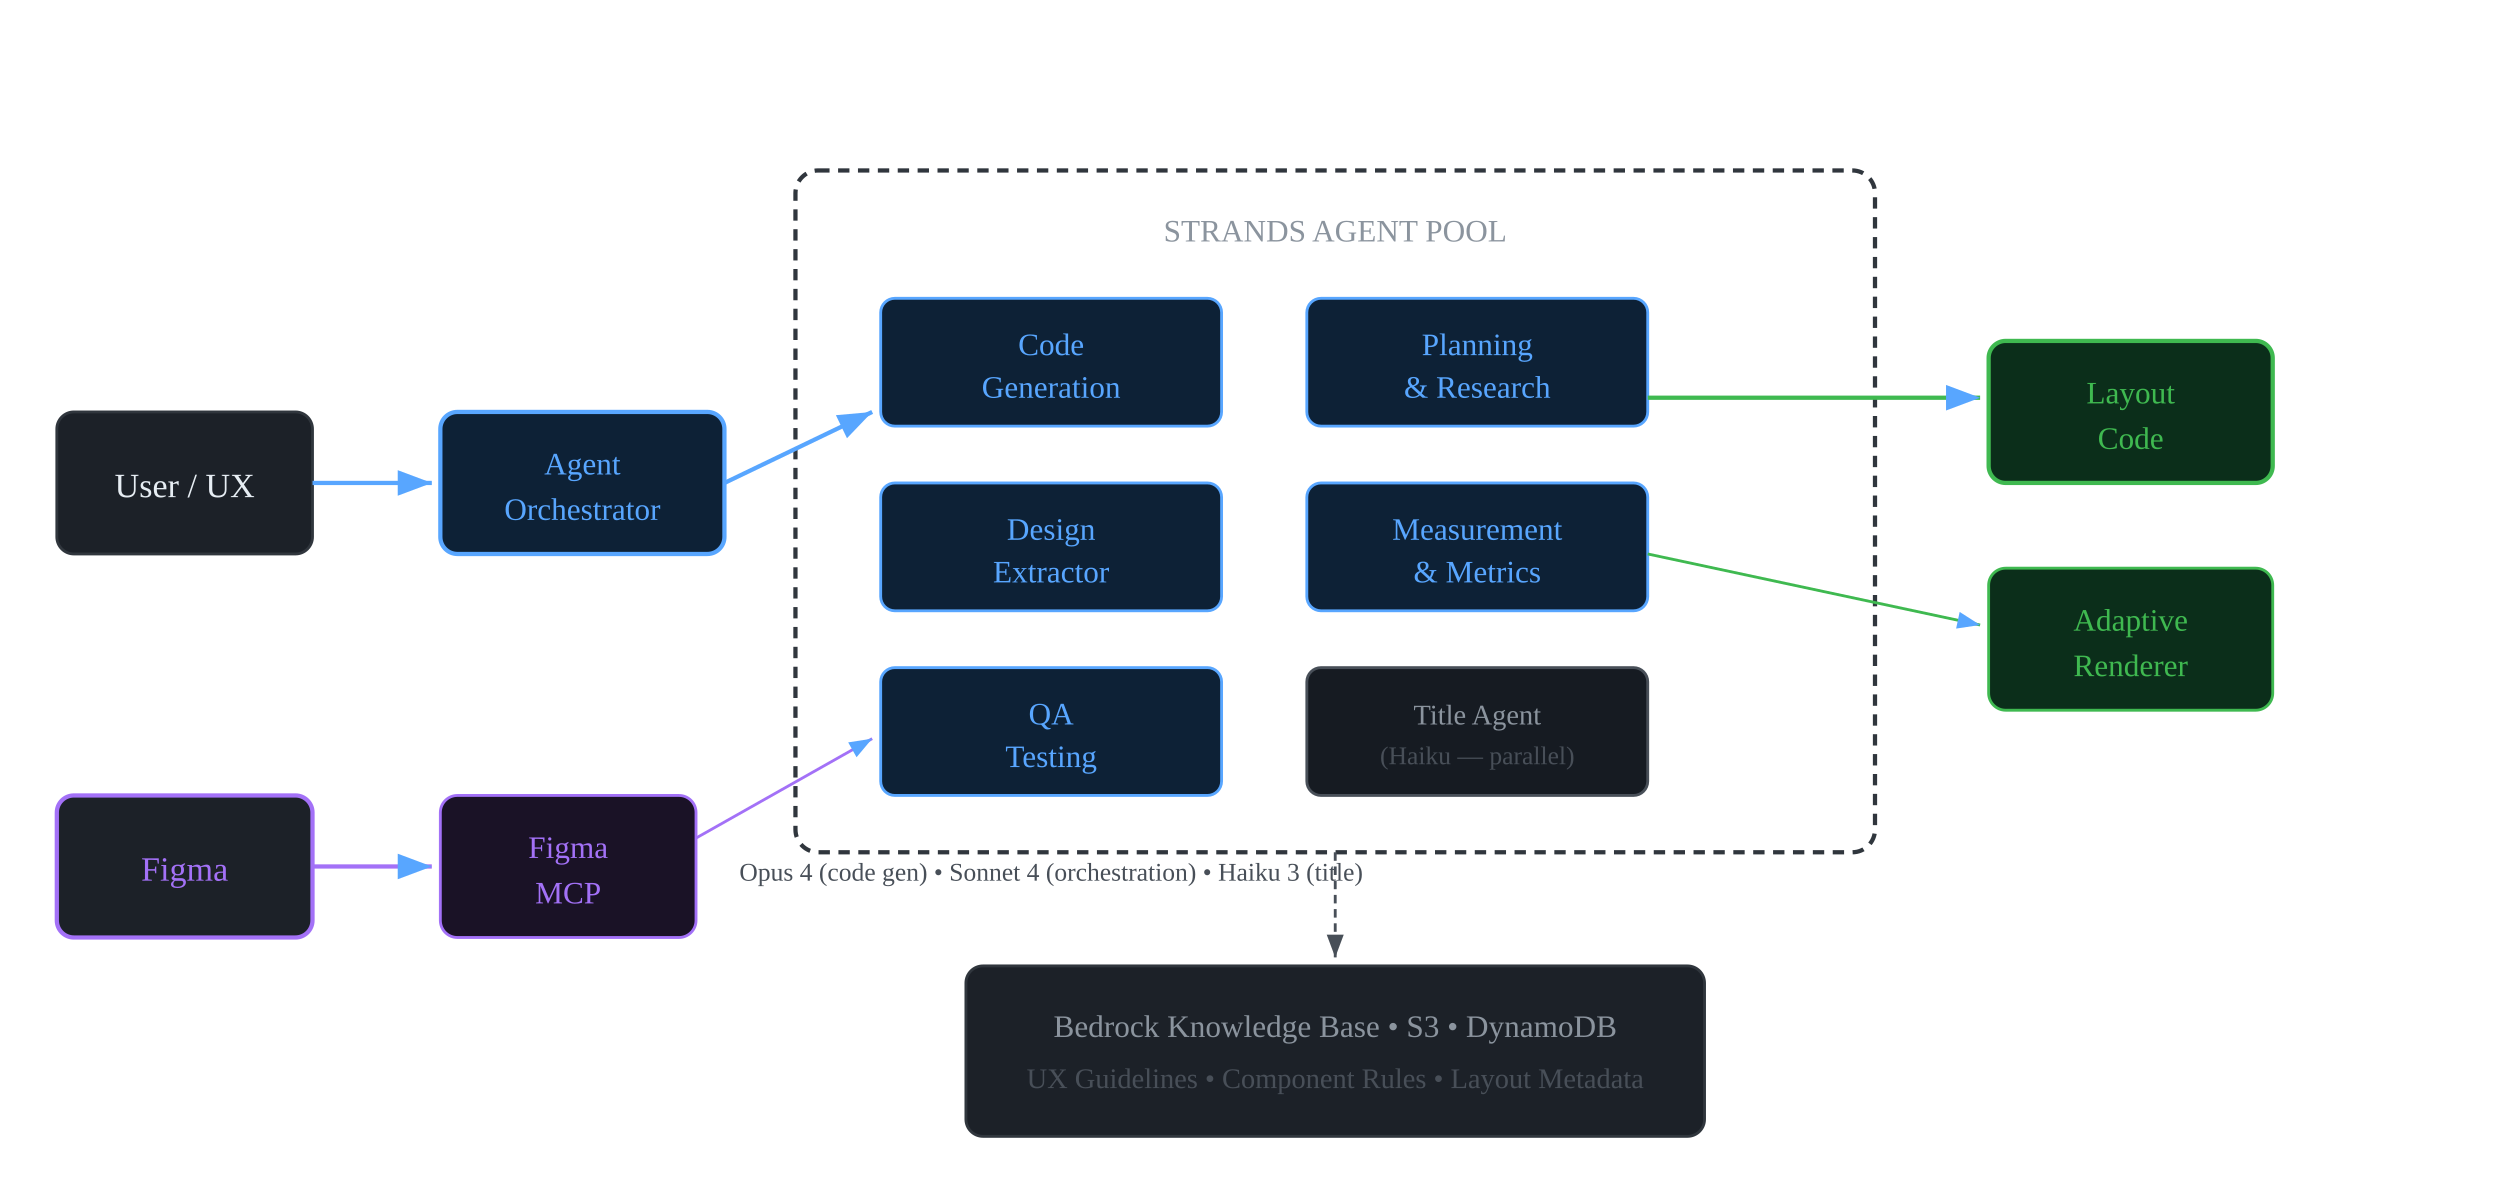
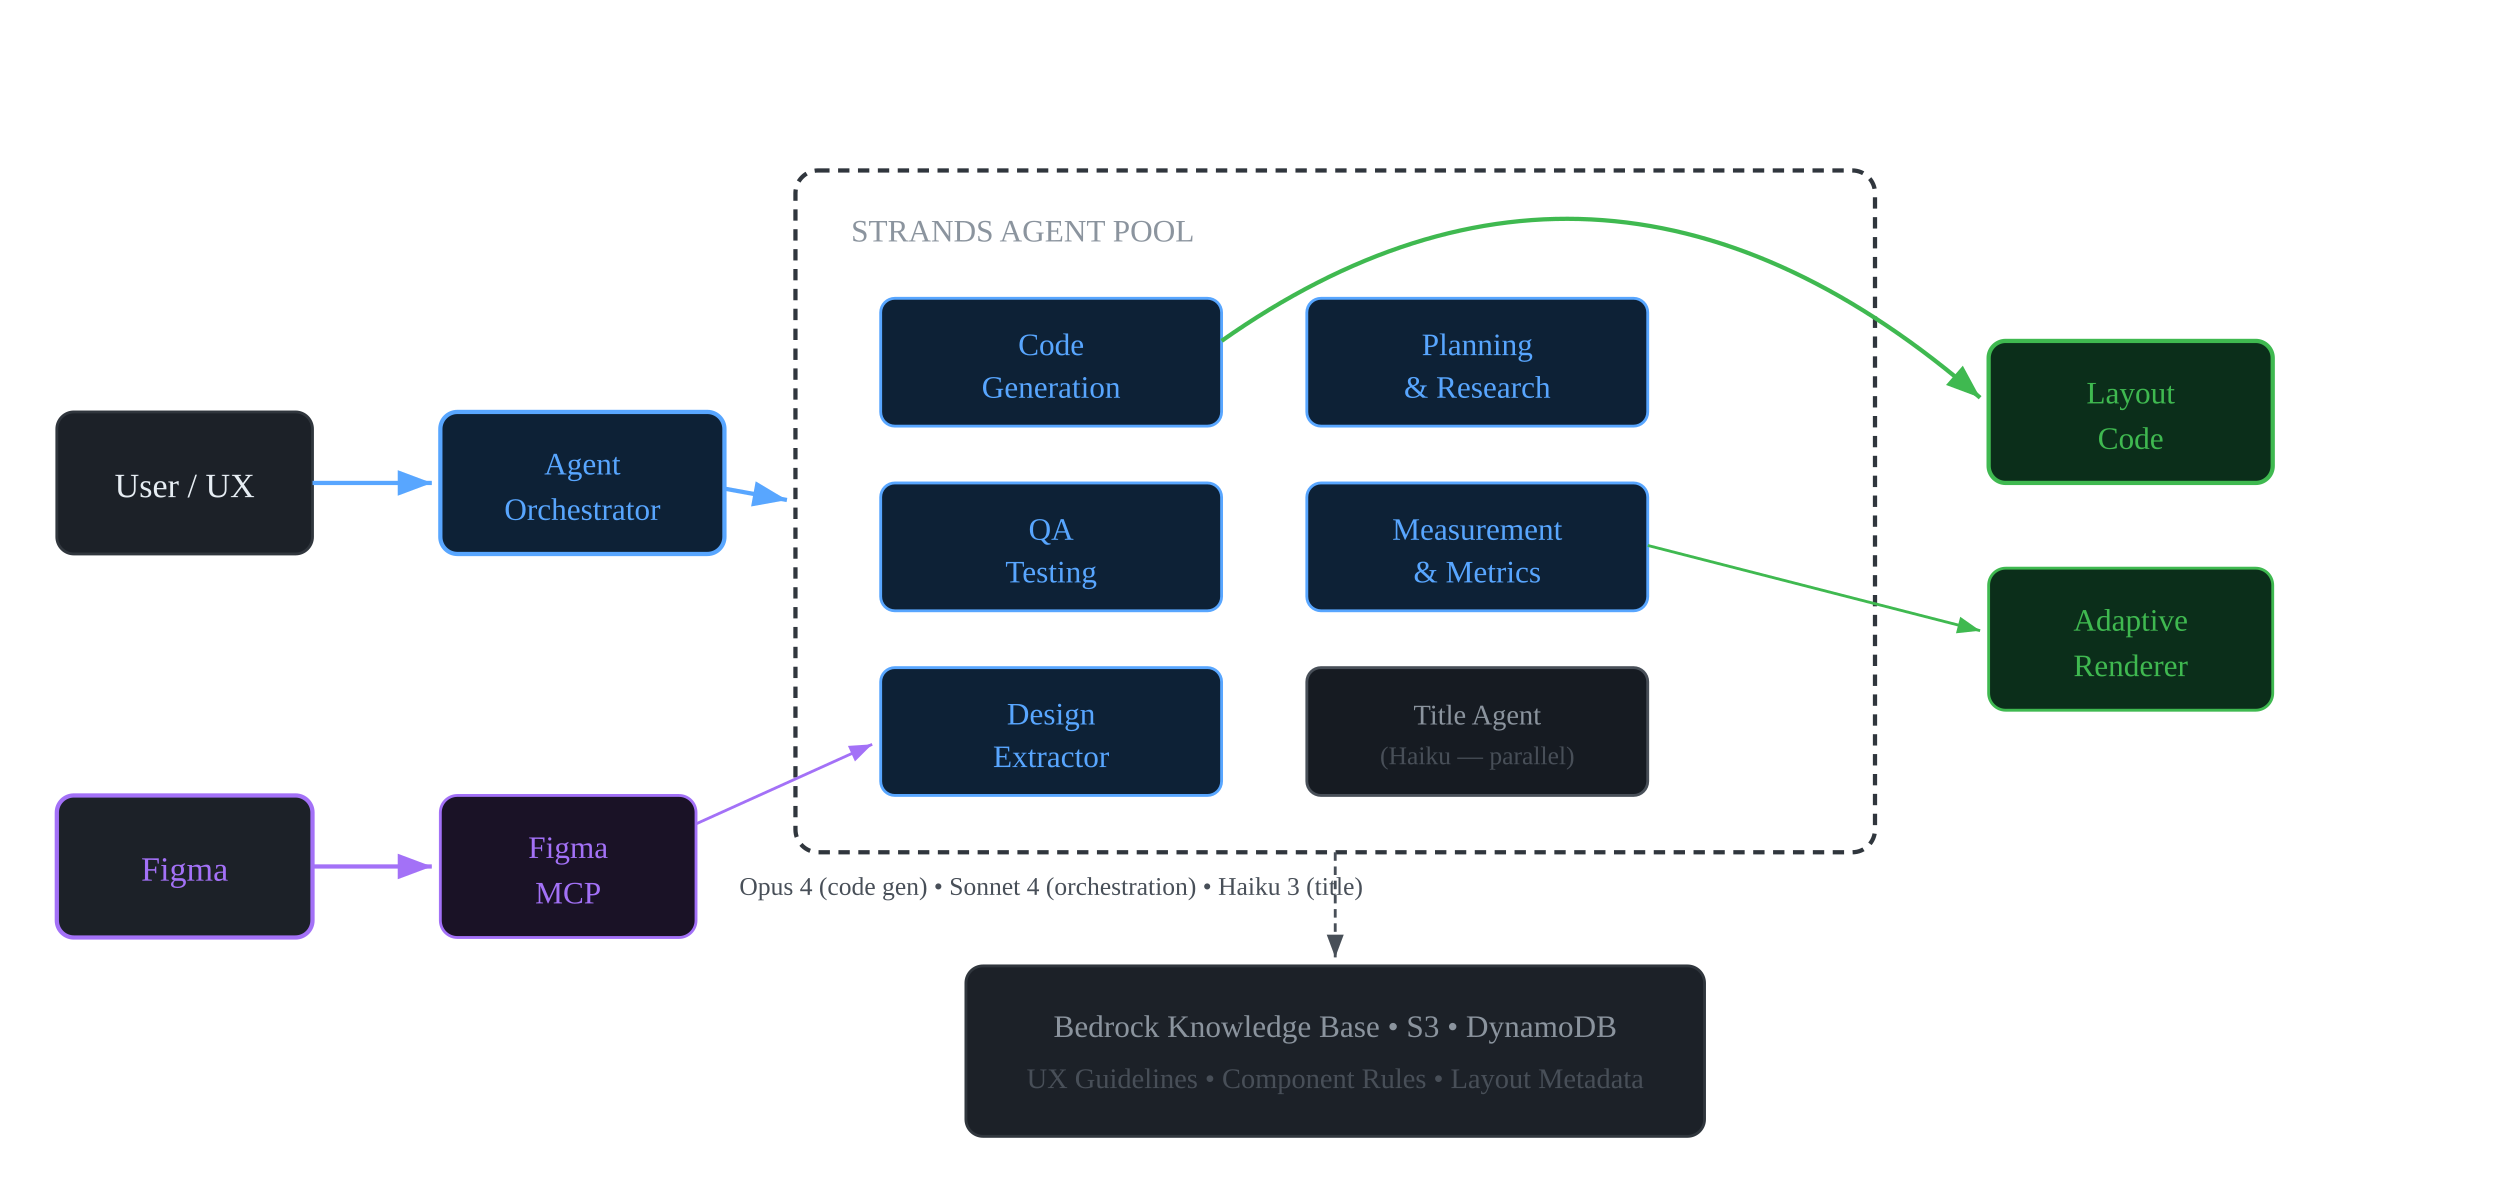
<svg xmlns="http://www.w3.org/2000/svg" viewBox="0 0 880 420" style="background:#0d1117; border-radius:8px; padding:20px;">
  <defs>
    <marker id="arrow" markerWidth="8" markerHeight="6" refX="8" refY="3" orient="auto">
      <polygon points="0 0, 8 3, 0 6" fill="#58a6ff" />
+     </marker>
+     <marker id="arrow-green" markerWidth="8" markerHeight="6" refX="8" refY="3" orient="auto">
+       <polygon points="0 0, 8 3, 0 6" fill="#3fb950" />
+     </marker>
+     <marker id="arrow-purple" markerWidth="8" markerHeight="6" refX="8" refY="3" orient="auto">
+       <polygon points="0 0, 8 3, 0 6" fill="#a371f7" />
    </marker>
    <marker id="arrow-gray" markerWidth="8" markerHeight="6" refX="8" refY="3" orient="auto">
      <polygon points="0 0, 8 3, 0 6" fill="#484f58" />
    </marker>
  </defs>
  <rect x="280" y="60" width="380" height="240" rx="8" fill="none" stroke="#30363d" stroke-width="1.5" stroke-dasharray="4,3" />
-   <text x="470" y="85" text-anchor="middle" font-size="11" fill="#8b949e" font-weight="500">STRANDS AGENT POOL</text>
+   <text x="360" y="85" text-anchor="middle" font-size="11" fill="#8b949e" font-weight="500">STRANDS AGENT POOL</text>
  <rect x="20" y="145" width="90" height="50" rx="6" fill="#1c2128" stroke="#30363d" stroke-width="1" />
  <text x="65" y="175" text-anchor="middle" font-size="12" fill="#e6edf3" font-weight="500">User / UX</text>
  <rect x="20" y="280" width="90" height="50" rx="6" fill="#1c2128" stroke="#a371f7" stroke-width="1.5" />
  <text x="65" y="310" text-anchor="middle" font-size="12" fill="#a371f7" font-weight="500">Figma</text>
  <rect x="155" y="280" width="90" height="50" rx="6" fill="#1a1226" stroke="#a371f7" stroke-width="1" />
  <text x="200" y="302" text-anchor="middle" font-size="11" fill="#a371f7">Figma</text>
  <text x="200" y="318" text-anchor="middle" font-size="11" fill="#a371f7">MCP</text>
  <rect x="155" y="145" width="100" height="50" rx="6" fill="#0d2136" stroke="#58a6ff" stroke-width="1.5" />
  <text x="205" y="167" text-anchor="middle" font-size="11" fill="#58a6ff" font-weight="500">Agent</text>
  <text x="205" y="183" text-anchor="middle" font-size="11" fill="#58a6ff" font-weight="500">Orchestrator</text>
  <rect x="310" y="105" width="120" height="45" rx="5" fill="#0d2136" stroke="#58a6ff" stroke-width="1" />
  <text x="370" y="125" text-anchor="middle" font-size="11" fill="#58a6ff">Code</text>
  <text x="370" y="140" text-anchor="middle" font-size="11" fill="#58a6ff">Generation</text>
  <rect x="310" y="170" width="120" height="45" rx="5" fill="#0d2136" stroke="#58a6ff" stroke-width="1" />
-   <text x="370" y="190" text-anchor="middle" font-size="11" fill="#58a6ff">Design</text>
-   <text x="370" y="205" text-anchor="middle" font-size="11" fill="#58a6ff">Extractor</text>
+   <text x="370" y="190" text-anchor="middle" font-size="11" fill="#58a6ff">QA</text>
+   <text x="370" y="205" text-anchor="middle" font-size="11" fill="#58a6ff">Testing</text>
  <rect x="310" y="235" width="120" height="45" rx="5" fill="#0d2136" stroke="#58a6ff" stroke-width="1" />
-   <text x="370" y="255" text-anchor="middle" font-size="11" fill="#58a6ff">QA</text>
-   <text x="370" y="270" text-anchor="middle" font-size="11" fill="#58a6ff">Testing</text>
+   <text x="370" y="255" text-anchor="middle" font-size="11" fill="#58a6ff">Design</text>
+   <text x="370" y="270" text-anchor="middle" font-size="11" fill="#58a6ff">Extractor</text>
  <rect x="460" y="105" width="120" height="45" rx="5" fill="#0d2136" stroke="#58a6ff" stroke-width="1" />
  <text x="520" y="125" text-anchor="middle" font-size="11" fill="#58a6ff">Planning</text>
  <text x="520" y="140" text-anchor="middle" font-size="11" fill="#58a6ff">&amp; Research</text>
  <rect x="460" y="170" width="120" height="45" rx="5" fill="#0d2136" stroke="#58a6ff" stroke-width="1" />
  <text x="520" y="190" text-anchor="middle" font-size="11" fill="#58a6ff">Measurement</text>
  <text x="520" y="205" text-anchor="middle" font-size="11" fill="#58a6ff">&amp; Metrics</text>
  <rect x="460" y="235" width="120" height="45" rx="5" fill="#161b22" stroke="#484f58" stroke-width="1" />
  <text x="520" y="255" text-anchor="middle" font-size="10" fill="#8b949e">Title Agent</text>
  <text x="520" y="269" text-anchor="middle" font-size="9" fill="#484f58">(Haiku — parallel)</text>
  <rect x="700" y="120" width="100" height="50" rx="6" fill="#0b2e1a" stroke="#3fb950" stroke-width="1.5" />
  <text x="750" y="142" text-anchor="middle" font-size="11" fill="#3fb950">Layout</text>
  <text x="750" y="158" text-anchor="middle" font-size="11" fill="#3fb950">Code</text>
  <rect x="700" y="200" width="100" height="50" rx="6" fill="#0b2e1a" stroke="#3fb950" stroke-width="1" />
  <text x="750" y="222" text-anchor="middle" font-size="11" fill="#3fb950">Adaptive</text>
  <text x="750" y="238" text-anchor="middle" font-size="11" fill="#3fb950">Renderer</text>
  <rect x="340" y="340" width="260" height="60" rx="6" fill="#1c2128" stroke="#30363d" stroke-width="1" />
  <text x="470" y="365" text-anchor="middle" font-size="11" fill="#8b949e">Bedrock Knowledge Base  •  S3  •  DynamoDB</text>
  <text x="470" y="383" text-anchor="middle" font-size="10" fill="#484f58">UX Guidelines • Component Rules • Layout Metadata</text>
  <line x1="110" y1="170" x2="152" y2="170" stroke="#58a6ff" stroke-width="1.5" marker-end="url(#arrow)" />
-   <line x1="110" y1="305" x2="152" y2="305" stroke="#a371f7" stroke-width="1.5" marker-end="url(#arrow)" />
-   <line x1="245" y1="295" x2="307" y2="260" stroke="#a371f7" stroke-width="1" marker-end="url(#arrow)" />
-   <line x1="255" y1="170" x2="307" y2="145" stroke="#58a6ff" stroke-width="1.5" marker-end="url(#arrow)" />
-   <line x1="580" y1="140" x2="697" y2="140" stroke="#3fb950" stroke-width="1.5" marker-end="url(#arrow)" />
-   <line x1="580" y1="195" x2="697" y2="220" stroke="#3fb950" stroke-width="1" marker-end="url(#arrow)" />
+   <line x1="110" y1="305" x2="152" y2="305" stroke="#a371f7" stroke-width="1.5" marker-end="url(#arrow-purple)" />
+   <line x1="245" y1="290" x2="307" y2="262" stroke="#a371f7" stroke-width="1" marker-end="url(#arrow-purple)" />
+   <line x1="255" y1="172" x2="277" y2="176" stroke="#58a6ff" stroke-width="1.5" marker-end="url(#arrow)" />
+   <path d="M 430 120 Q 565 25 697 140" fill="none" stroke="#3fb950" stroke-width="1.5" marker-end="url(#arrow-green)" />
+   <line x1="580" y1="192" x2="697" y2="222" stroke="#3fb950" stroke-width="1" marker-end="url(#arrow-green)" />
  <line x1="470" y1="300" x2="470" y2="337" stroke="#484f58" stroke-width="1" marker-end="url(#arrow-gray)" stroke-dasharray="3,2" />
-   <text x="370" y="310" text-anchor="middle" font-size="9" fill="#484f58">Opus 4 (code gen) • Sonnet 4 (orchestration) • Haiku 3 (title)</text>
+   <text x="370" y="315" text-anchor="middle" font-size="9" fill="#484f58">Opus 4 (code gen) • Sonnet 4 (orchestration) • Haiku 3 (title)</text>
</svg>
